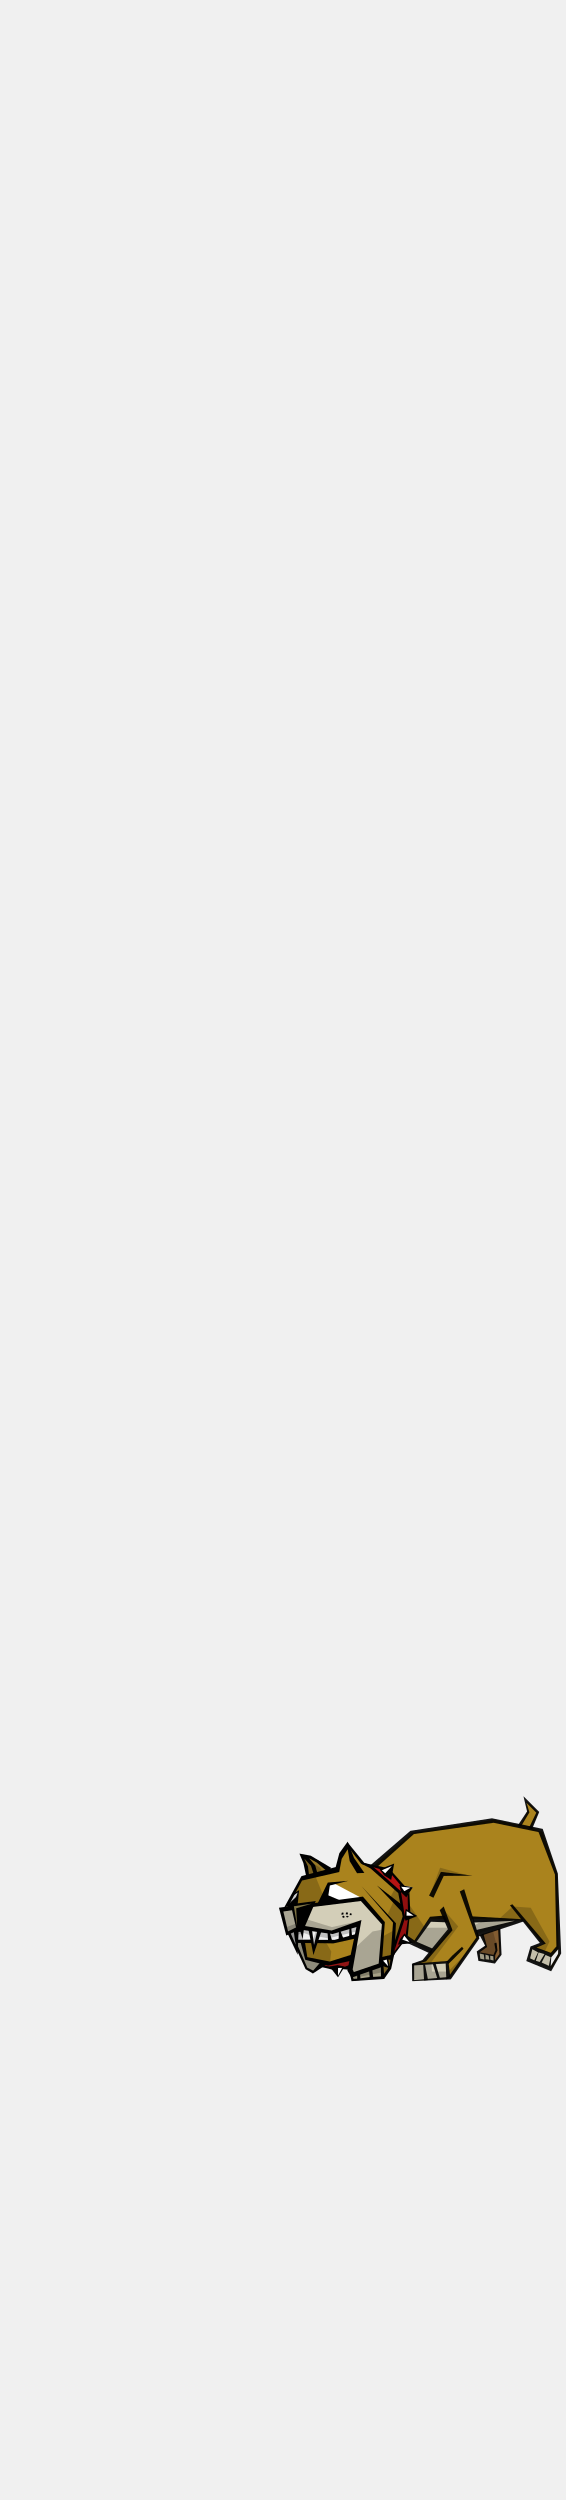
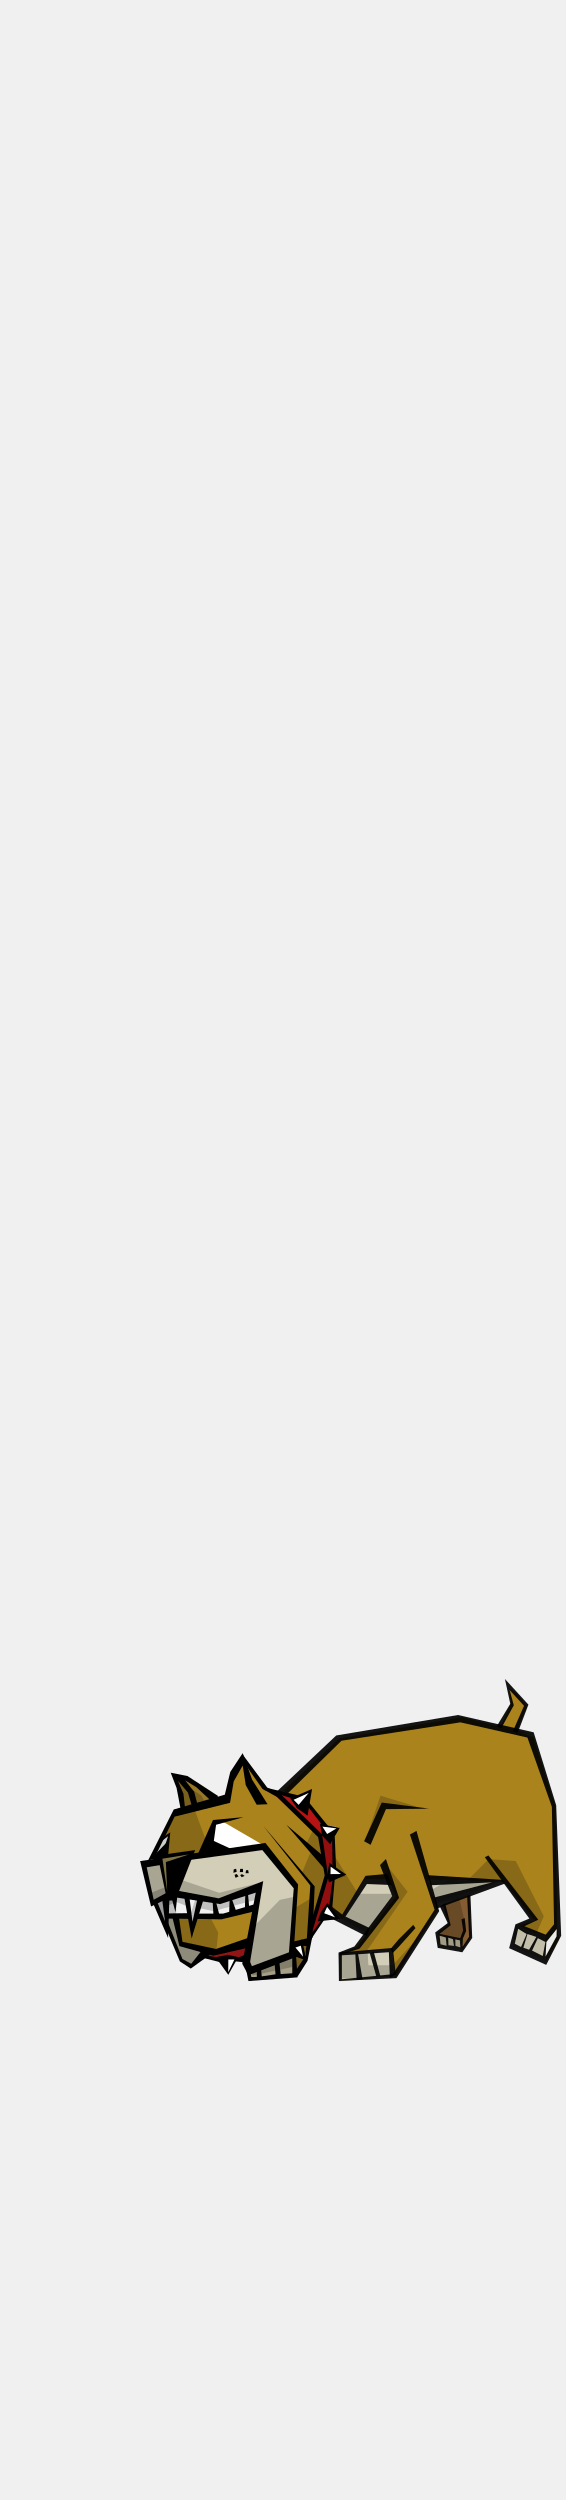
<svg xmlns="http://www.w3.org/2000/svg" id="woman" width="86" height="380" viewBox="202.715 584.407 144 380.048" preserveAspectRatio="xMidYMid meet">
  <defs id="svgEditorDefs">
    <path id="svgEditorClosePathDefs" class="lines" fill="black" style="stroke-width: 0px; stroke: none;" />
    <pattern id="pattern-0" x="0" y="0" width="20" height="20" patternUnits="userSpaceOnUse" viewBox="0 0 100 100">
      <path d="M 0 0 L 50 0 L 50 100 L 0 100 Z" style="fill: black;" />
    </pattern>
  </defs>
-   <g transform="matrix(0.03495, 0, 0, 0.03495, 267.8835, 908.8885)">
+   <g transform="matrix(0.052138, 0, 0, 0.057087, 229.6932, 876.1534)" style="">
    <g id="layer3" transform="translate(1804.6 614.29)">
      <path id="path7318" style="fill:#aa831d" d="m-1582.2 325.35 117.68-217.06 248.44-57.533 31.382-104.61 57.533-65.379 52.304 57.533 44.457 62.764 71.262 38.11 203.33 181.56 26.152 141.22-2.615 36.612-57.534 196.14-28.767 60.149 5.23 20.921-20.921 15.691h-47.073-18.306l20.921-251.06-156.91-183.06-245.82 36.612-91.53 13.076h-15.691v-20.921l-122.91 18.306-41.842 7.846z" />
      <path id="path7322" style="fill:#b2ae9a" d="m-1508.9 573.79 52.304 2.615 10.46 75.84 10.461 41.842 112.45 33.997-13.076 31.382-36.612 31.382-26.152 7.846-41.842-31.382-49.688-109.84-23.537-49.688z" />
      <path id="path7324" style="fill:#aa831d" d="m-1464.5 576.4 26.152 122.91 183.06 36.612 149.06-39.227 28.766-156.91-172.6 39.227-112.45-7.846-18.306 67.994-20.921-65.379z" />
      <path id="path7334" style="fill:#ffffff" d="m-1281.4 152.75 81.07 128.14-109.84-31.382z" />
      <path id="path7336" style="fill:#ffffff" d="m-1503.7 212.9-54.918 91.53 54.918-7.845z" />
      <path id="path7338" style="fill:#ffffff" d="m-1558.6 283.51 28.766-57.534 33.997-15.691-7.845 75.84-54.918 15.691-7.846-20.921z" />
      <path id="path7340" style="fill:#ffffff" d="m-1268.4 157.98 32.237-6.583 213.37 113.22-275.63 21.328z" />
      <path id="path7342" style="fill:#b61313" d="m-1006.8 11.53 135.99 115.07 115.07 86.3 26.152 162.14v36.612l-49.216 151.99-29.239 70.294 2.615 36.612 39.227-52.303 31.382-36.612-15.691-15.691 15.691-23.536 10.461-18.306 18.306 13.076 15.691-133.37-20.921-5.23-2.615-26.152 5.23-28.767 20.921 7.846-5.23-125.53-13.076-5.23-18.306 2.615-20.921-23.536-7.846-33.997 18.306-2.615-96.761-96.761-20.921 26.152-26.152-10.461-15.691-31.382-5.23-18.306z" />
      <path id="path7345" style="fill:#967726" d="m-1432 106.98-13.903-75.075-25.025-83.416 55.611 13.903 61.172 19.464 66.733 58.391 22.245 25.025-108.44 19.464z" />
      <path id="path7347" style="fill:#aa831d" d="m-939.82 15.22 272.49-233.57 597.82-94.538 339.23 75.075-189.08-22.244 47.269-22.244 44.489-94.538-8.342-66.733 36.147 25.025 50.05 55.611-52.83 114 83.416 25.025 108.44 308.64 8.342 542.21 8.342 50.05-63.952 97.319-2.78-94.538-125.12-63.952 75.075-22.244-147.37-172.39-372.59-11.122 47.269 133.47-208.54 294.74-16.683-111.22-241.91 16.683 72.294-33.366 183.52-225.22-30.586-75.075h-111.22l-114 180.74-50.05-47.269-2.78-25.025 8.342-119.56 55.611-13.903-52.83-33.366-5.561-136.25 33.366-36.147-72.294-13.903-86.197-91.758 19.464-58.391-72.294 27.805z" />
      <path id="path7349" style="fill:#d3ceb8" d="m-650.65 590.79 33.366-72.294 77.855-111.22 116.78 5.561 33.366 72.294-139.03 166.83z" />
      <path id="path7351" style="fill:#d3ceb8" d="m-237.09 416.27 40.479 95.414 303.59-89.632-245.76-11.565z" />
      <path id="path7353" style="fill:#d3ceb8" d="m193.72 618.66-11.565 89.632 161.92 66.501-2.891-112.76z" />
      <path id="path7355" style="fill:#d3ceb8" d="m-190.83 653.36 5.783 57.827 127.22 14.457-8.674-46.261z" />
      <path id="path7357" style="fill:#d3ceb8" d="m-665.01 742.99 2.891 121.44 263.11-23.131-14.457-121.44z" />
      <path id="path7359" style="fill:#835c31" d="m-160.49 521.82 29.645 82.802-12.267 15.334-43.956 31.69 39.868 12.267 78.713 13.289v48.046l43.956-59.29-7.156-187.07z" />
      <path id="path7361" style="fill:#a59f85" d="m-971.13 777.38 87.913-28.623v94.046l-220.8 14.311-2.044-32.712z" />
      <path id="path7363" style="fill:#785f1f" d="m-885.26 744.67 4.089 82.802 40.89-61.335 26.578-65.424-31.69-9.2 2.045 24.534 3.067 27.601-2.045 16.356-17.378-10.222z" />
    </g>
    <g id="layer4" transform="translate(1804.6 614.29)">
      <path id="path7366" style="opacity:0.201;fill:#000000" d="m-692.22 300.94 118.41 173.06h173.06l-100.19 145.73-45.541 22.77-136.62-77.42-31.879-27.325 22.77-127.51 50.095-18.216-59.203-40.987z" />
      <path id="path7368" style="opacity:0.201;fill:#000000" d="m-214.04 455.78 86.528-45.541 81.974 9.108 109.3-100.19 132.07 9.108 136.62 245.92-36.433 77.42 54.649 22.77-13.662 63.757l-154.85-63.77 13.67-59.2 77.42-27.33-145.74-177.61-173.05 72.87-154.84 36.43z" />
      <path id="path7372" style="opacity:0.201;fill:#000000" d="m-159.39 524.09 77.42-36.433 31.879 122.96-18.216 63.757v22.77l-113.85-13.662v-45.541l45.541-31.879z" />
      <path id="path7374" style="opacity:0.201;fill:#000000" d="m-446.3 332.81 113.85 132.07-195.83 259.58 4.554 68.312h118.41l132.07-132.07-109.3 182.16-282.35 9.108-4.554-113.85 91.082-27.325 186.72-218.6z" />
      <path id="path7376" style="opacity:0.201;fill:#000000" d="m-537.38 232.62 72.866-195.83 214.04 59.203-195.83-9.108z" />
      <path id="path7379" style="opacity:0.201;fill:#000000" d="m-746.87 223.52 81.974-40.987-36.433 40.987 13.662 109.3 4.554 27.325 50.095 36.433-68.312 13.662-9.108 132.07 40.987 50.095-72.866-9.108-54.649 77.42-27.325 18.216-22.77 9.108 9.108 72.866-50.095-54.649 22.77-18.216h50.095l13.662-31.879 13.662-59.203 54.649-182.16-18.216-173.06z" />
      <path id="path7381" style="opacity:0.201;fill:#000000" d="m-883.5 537.75 91.082-50.095v-40.987l-54.649-68.312 45.541-100.19 36.433 27.325-59.203-59.203 36.433-68.312 45.541 77.42 18.216 113.85-18.216 86.528-59.203 154.84-9.108 72.866-45.541 9.108-40.987 4.554z" />
      <path id="path7642" style="opacity:0.916;fill-rule:evenodd;color:#000000;enable-background:accumulate;fill:#890101" d="m-1332.5 753.37 66.204 14.949 53.39-14.949 68.339 12.814 29.898-6.407 4.272-61.933-177.26 42.712-40.576-2.135z" />
    </g>
    <g id="layer2" transform="translate(1804.6 614.29)">
      <path id="path7313" style="fill:#000000" d="m-869.76 846.64-239.51 16.531-13.094-60.398 21.176 16.639 6.158 25.867 26.494-0.627 0.626-34.316 19.664-4.538 3.912 36.455 67.334-9.076-4.69-48.556 22.689-12.101 6.936 59.512 56.853-3.652-0.26-78.549 18.152-7.563z" />
      <path id="path7378" style="fill:#000000" d="m-1599.5 326.07 125.66-227.9 249.2-66.026 26.624-101.17 60.702-84.13 45.792 118.21 75.611 109.69-53.247 2.13-53.247-87.325-14.909-87.325-43.663 70.286-18.104 95.845-270.5 61.767-100.1 187.43z" />
      <path id="path7380" style="fill:#000000" d="m-1439.8 98.174-20.234-95.845-28.753-68.156 82 14.909 150.16 89.455-29.818 25.559-76.676-64.961-55.377-30.883 44.665 51.848 17.102 61.036-25.559 10.649-22.364-69.221-48.59-52.182 26.561 57.173 8.185 66.36z" />
      <path id="path7382" style="fill:#000000" d="m-1138.7-148.35 120.99 148.78 66.821 30.245 201.17 178.25 29.818 193.82-76.676 236.42-2.13-55.377l61.76-191.68-31.95-170.39-200.8-179.32-71.01-35.862-88.1-114.12z" />
      <path id="path7384" style="fill:#000000" d="m-924.37 166.33 187.43 198.08-8.52-59.637z" />
      <path id="path7386" style="fill:#000000" d="m-1037.3 170.59 230.03 266.24-19.169 268.37 29.818-36.208 10.649-227.9z" />
      <path id="path7390" style="fill:#000000" d="m-1637.9 328.2 611.28-80.936 159.74 185.3-23.429 328-219.38 76.676-29.818-51.117 66.026-317.35-174.65 51.117-217.25-29.818-36.208 4.26-83.066 36.208z" />
      <path id="path7392" style="fill:#d3ceb8" d="m-1605.9 355.89 34.078 144.83 72.416-36.208 44.728-4.26 200.21 34.078 217.25-76.676-63.896 359.95 8.519 19.169 181.04-61.767 23.429-285.4-153.35-170.39-342.91 42.598z" />
      <path id="path7388" style="fill:#000000" d="m-1552.7 302.64 183.17-23.429-95.844 223.64-40.468 2.13z" />
      <path id="path7401" style="fill:#000000" d="m-1574 517.76 72.417 153.35 6.389-172.52-17.039-10.65-19.169 4.26 14.909 104.36-38.338-87.325z" />
      <path id="path7403" style="fill:#000000" d="m-1422.8 487.94 36.208 185.3 57.507-172.52-27.688-10.65-25.559 108.62-14.909-108.62z" />
      <path id="path7405" style="fill:#000000" d="m-1510.1 561.7 112.88-1.345 6.39 25.559-112.88-1.345z" />
      <path id="path7407" style="fill:#000000" d="m-1484.5 492.2 19.169 63.896 8.519-68.156z" />
      <path id="path7409" style="fill:#000000" d="m-1361 562.49h127.79l164-44.728-8.519 34.078-164 36.208-123.53-2.13z" />
      <path id="path7411" style="fill:#000000" d="m-1284.3 504.98 4.259 63.897 29.819 2.13-17.921-62.411z" />
      <path id="path7413" style="fill:#000000" d="m-1203.4 564.62 2.13-66.026 10.65-2.13 23.428 59.637z" />
      <path id="path7415" style="fill:#000000" d="m-1126.7 545.45 2.13-74.546h12.779l6.39 66.026z" />
      <path id="path7436" style="fill:#000000" d="m-1356.7 298.38 74.546-153.35 149.09-12.779-134.18 34.078-19.169 125.66z" />
      <path id="path7438" style="fill:#000000" d="m-1501.6 306.9 10.649-106.49-29.818 17.039v-14.909l-14.91 38.338 34.079-23.429-34.079 95.845z" />
      <path id="path7440" style="fill:#000000" d="m-1506 243.09-70.097 65.945 2.129 25.559 31.949 2.13 21.299-27.688z" />
      <path id="path7442" style="fill:#000000" d="m-1292.8 232.36 95.845 40.468-110.75 25.559z" />
      <path id="path7444" style="fill:#9f9156" d="m-1529.3 317.55 23.429 144.83-6.39-129.92 112.88-34.078z" />
      <path id="path7446" style="fill:#000000" d="m-1480.3 579.53 34.079 127.79 166.13 42.598 172.52-36.208 14.909-48.987-174.65 55.377-164-31.948-17.039-108.62z" />
      <path id="path7450" style="fill:#000000" d="m-1514.3 622.13 70.286 153.35 53.248 31.948 106.49-70.286-48.988-14.909-55.377 63.897-42.597-21.299-72.416-166.13z" />
      <path id="path7452" style="fill:#000000" d="m-894.55 688.15 87.325-19.169-14.909 38.338-78.806-4.26z" />
      <path id="path7458" d="m-905.2 48.496 106.49-41.907-21.84 119.27-51.88-33.845z" style="fill:#000000" />
      <path id="path7462" d="m-760.46 161.62 97.149 18.288-47.306 72.93-38.823-37.868z" style="fill:#000000" />
      <path id="path7466" style="fill:#000000" d="m-713.99 336.4 82.684 52.185-84.755 34.786-8.911-33.614z" />
      <path id="path7470" style="fill:#000000" d="m-723.76 515.09 63.35 70.991-110.83 10.616 15.191-40.113z" />
      <path id="path7454" style="fill:#000000" d="m-847.92 677.4 21.693 93.631-81.56-25.405 14.259-42.066z" />
      <path id="path7460" d="m-888.82 54.943 73.727-30.624-49.151 53.19z" style="fill:#ffffff" />
      <path id="path7464" d="m-748.4 174.45 69.093 8.091-45.872 24.944z" style="fill:#ffffff" />
      <path id="path7468" style="fill:#ffffff" d="m-707.99 352.96 50.424 32.932-51.103 0.425z" />
      <path id="path7472" style="fill:#ffffff" d="m-725.14 532.1 38.531 47.116-53.035-18.452z" />
      <path id="path7456" style="fill:#ffffff" d="m-853.51 705.41 11.199 49.155-37.614-40.904z" />
      <path id="path7484" style="fill:#000000" d="m-1159 756.31-48.712 78.922-61.707-78.677 58.818-10.336z" />
      <path id="path7486" style="fill:#ffffff" d="m-1177.5 766.69-30.371 56.83 0.355-56.543z" />
      <path id="path7488" style="fill:#000000" d="m-1037.3-1.931 176.78 38.338-25.559 14.909-146.96-40.468z" />
      <path id="path7490" style="fill:#000000" d="m-817.88 61.966 97.975 110.75h-25.559l-78.806-93.715z" />
      <path id="path7492" style="fill:#000000" d="m-687.95 217.45 6.39 142.7-17.039-8.52-2.13-119.27z" />
      <path id="path7494" style="fill:#000000" d="m-687.95 407.01-12.779 136.31-14.909-12.779 17.039-121.4z" />
      <path id="path7496" style="fill:#000000" d="m-734.81 583.79-72.416 97.975 2.13-25.559 59.637-74.546z" />
      <path id="path7498" style="fill:#000000" d="m-1313.8 749.17 71.203 11.484 4.594 20.672-98.766-22.969z" />
      <path id="path7500" style="fill:#000000" d="m-1173.7 762.95 39.047-13.781 18.375-4.594 2.297 22.969v13.781l-66.61-6.891z" />
      <path id="path7601" style="opacity:0.916;fill-rule:evenodd;color:#000000;enable-background:accumulate;fill:#000000" d="m-968.39 16.143 287.71-247.94 594.13-91.225 369.58 77.19 109.94 325.13 24.342 581.92-72.933 129.85-181.09-74.527 30.859-106.27 67.834-25.73l-217.54-273.67 17.841-7.69 243.26 286.33-67.68 29.1 103.94 37.71 40.76-46.5-10.64-523.5-119.3-308.76-327.47-67.84-580.1 81.87-266.65 238.59z" />
      <path id="path7603" style="opacity:0.916;fill-rule:evenodd;color:#000000;enable-background:accumulate;fill:#d3ceb8" d="m207.05 630.24-16.05 66.608 30.495 14.445 27.285-57.781z" />
      <path id="path7605" style="opacity:0.916;fill-rule:evenodd;color:#000000;enable-background:accumulate;fill:#d3ceb8" d="m252.79 653.52-20.063 60.991 28.088 8.828 35.31-56.978z" />
      <path id="path7607" style="opacity:0.916;fill-rule:evenodd;color:#000000;enable-background:accumulate;fill:#d3ceb8" d="m303.35 671.97-28.088 55.373 52.163 24.075 12.84-62.596z" />
      <path id="path7609" style="opacity:0.916;fill-rule:evenodd;color:#000000;enable-background:accumulate;fill:#ffffff" d="m345.08 688.83 50.558-57.781-0.802 32.903-53.768 89.881z" />
      <path id="path7611" style="opacity:0.916;fill-rule:evenodd;color:#000000;enable-background:accumulate;fill:#000000" d="m131.61 411.96-364.34-20.865 12.84 44.94 300.14-12.84-282.48 67.411 10.643 50.052 326.41-109.44 9.63-3.21z" />
      <path id="path7613" style="opacity:0.916;fill-rule:evenodd;color:#000000;enable-background:accumulate;fill:#000000" d="m-25.68 479.37 8.792 191.51-48.336 63.967-120.03-19.446-12.166-69.108 60.991-41.73-38.52-73.831 25.68-14.445 27.285 97.906-54.571 38.52 101.23 19.26 14.259-35.112-8.338-49.118 15.779-5.439 7.08 57.569-16.05 33.705-1.605 37.264 32.1-45.289-9.63-181.37z" />
      <path id="path7615" style="opacity:0.916;fill-rule:evenodd;color:#000000;enable-background:accumulate;fill:#ada890" d="m-175.75 661.54 4.013 37.718 29.693 6.42-4.013-36.915z" />
      <path id="path7617" style="opacity:0.916;fill-rule:evenodd;color:#000000;enable-background:accumulate;fill:#ada890" d="m-134.02 669.57 0.93 33.868 27.157 3.047-4.815-29.693z" />
      <path id="path7619" style="opacity:0.916;fill-rule:evenodd;color:#000000;enable-background:accumulate;fill:#ada890" d="m-99.511 677.59 0.803 28.89 23.401 6.513-1.733-31.391z" />
      <path id="path7621" style="opacity:0.916;fill-rule:evenodd;color:#000000;enable-background:accumulate;fill:#000000" d="m-321 209.73 32.1-16.05 110.75 357.92-208.65 298.53-280.88 12.84-1.605-126.8 77.041-27.285 184.58-224.7-59.386-138.03 28.89-27.285 64.201 173.34-192.6 226.31-86.671 25.68v110.75l248.78-22.47 203.84-287.3z" />
      <path id="path7623" style="opacity:0.916;fill-rule:evenodd;color:#000000;enable-background:accumulate;fill:#000000" d="m-659.66 734.57h8.025l247.17-19.26 14.445 117.17-28.89 17.655-4.815-115.56-242.36 14.445z" />
      <path id="path7625" style="opacity:0.916;fill-rule:evenodd;color:#000000;enable-background:accumulate;fill:#000000" d="m-587.44 742.59 6.42 115.56 28.89-3.21-22.47-115.56z" />
      <path id="path7627" style="opacity:0.916;fill-rule:evenodd;color:#000000;enable-background:accumulate;fill:#000000" d="m-516.82 739.38 32.1 104.33 19.26-3.21-32.1-107.54z" />
      <path id="path7629" style="opacity:0.916;fill-rule:evenodd;color:#000000;enable-background:accumulate;fill:#000000" d="m-417.3 721.73 41.73-44.94 70.621-64.201 11.235 14.445-81.856 83.461-28.89 27.285z" />
      <path id="path7631" style="opacity:0.916;fill-rule:evenodd;color:#000000;enable-background:accumulate;fill:#000000" d="m-431.27 385.03-106.68 9.079-113.49 172.51-52.206-36.317v13.619l36.317 43.127-37.257-2.833 153.02 70.928 20.429 6.809 15.889-34.048-120.3-52.206 104.41-145.27 122.57 4.54z" />
      <path id="path7633" style="opacity:0.916;fill-rule:evenodd;color:#000000;enable-background:accumulate;fill:#000000" d="m-544.76 239.76 31.778 15.889 74.905-158.89 211.09-2.27-231.52-27.238z" />
      <path id="path7635" style="opacity:0.916;fill-rule:evenodd;color:#000000;enable-background:accumulate;fill:#000000" d="m101.49-270.95 67.444-101.82-26.262-110.9 114.79 114.47-51.881 124.2-24-5.516 54.476-113.49-70.365-70.365 20.429 68.095-61.286 102.14z" />
      <path id="path7639" style="opacity:0.916;fill-rule:evenodd;color:#000000;enable-background:accumulate;fill:#000000" d="m-948.79 764.09 63.555-18.159" />
      <path id="path7315" style="fill:#000000" d="m-870.65 844.86 49.845-71.804 22.888-105.75-25.67 19.253-8.841 64.914-5.395 8.651-39.243 54.786z" />
      <path id="path7383" style="opacity:0.201;fill:#000000" d="m-1097.5 633.38 141.18-132.07 68.312-13.662-4.554 250.48 13.662 59.203-209.49 40.987-36.433-54.649z" />
      <path id="path7387" style="opacity:0.201;fill:#000000" d="m-1443.6 410.23 191.27 59.203 223.15-50.095-232.26 86.528 209.49-54.649-4.554 45.541-223.15 54.649-72.866-13.662-27.324 104.74-13.663-72.866 27.325-77.42-50.095-9.108 4.554 45.541-50.095-18.216-45.541 18.216-13.662 72.866-40.987-95.636h-22.771v-36.433l63.757-22.77 27.325 36.433 45.541-13.662z" />
      <path id="path7389" style="opacity:0.201;fill:#000000" d="m-1466.4-45.176 54.649 36.433 72.866 45.541 27.324 45.541-86.528 9.108-31.879 22.77-4.554-45.541-4.554-45.541z" />
      <path id="path7391" style="opacity:0.201;fill:#000000" d="m-1516.5 214.41 40.987-91.082 100.19-31.879 68.311 168.5-54.649 54.649-36.433-13.662h-145.73l-4.554 40.987-50.095-4.554 59.203-100.19z" />
      <path id="path7393" style="opacity:0.201;fill:#000000" d="m-1616.7 341.92 31.879 173.06 72.866-36.433 132.07-182.16-141.18 4.554-18.216 9.108v27.325z" />
      <path id="path7395" style="opacity:0.201;fill:#000000" d="m-1461.9 464.88v104.74l-45.541 4.554h91.082l22.77 4.554 13.663 81.974 22.77-86.528 63.758 9.108 36.432 63.757-9.108 81.974-59.203-9.108-40.987 68.312h-31.879l-36.433-27.325-72.865-127.51-72.866-127.51z" />
      <path id="path7424" style="fill:#000000" d="m-1181.2 365.31-1.381 15.294 15.886-4.706-2.763-13.529z" />
      <path id="path7426" style="fill:#000000" d="m-1149.4 362.95-2.072 14.118h15.886l-0.691-14.118z" />
      <path id="path7428" style="fill:#000000" d="m-1177 389.42 4.835 13.529 14.505-6.471-8.979-10.588z" />
      <path id="path7430" style="fill:#000000" d="m-1141.1 386.48-8.288 4.118 6.907 9.412 14.504-5.882z" />
      <path id="path7432" style="fill:#000000" d="m-1121.1 369.42-2.072 12.941h15.195l-2.763-14.118z" />
    </g>
  </g>
</svg>
